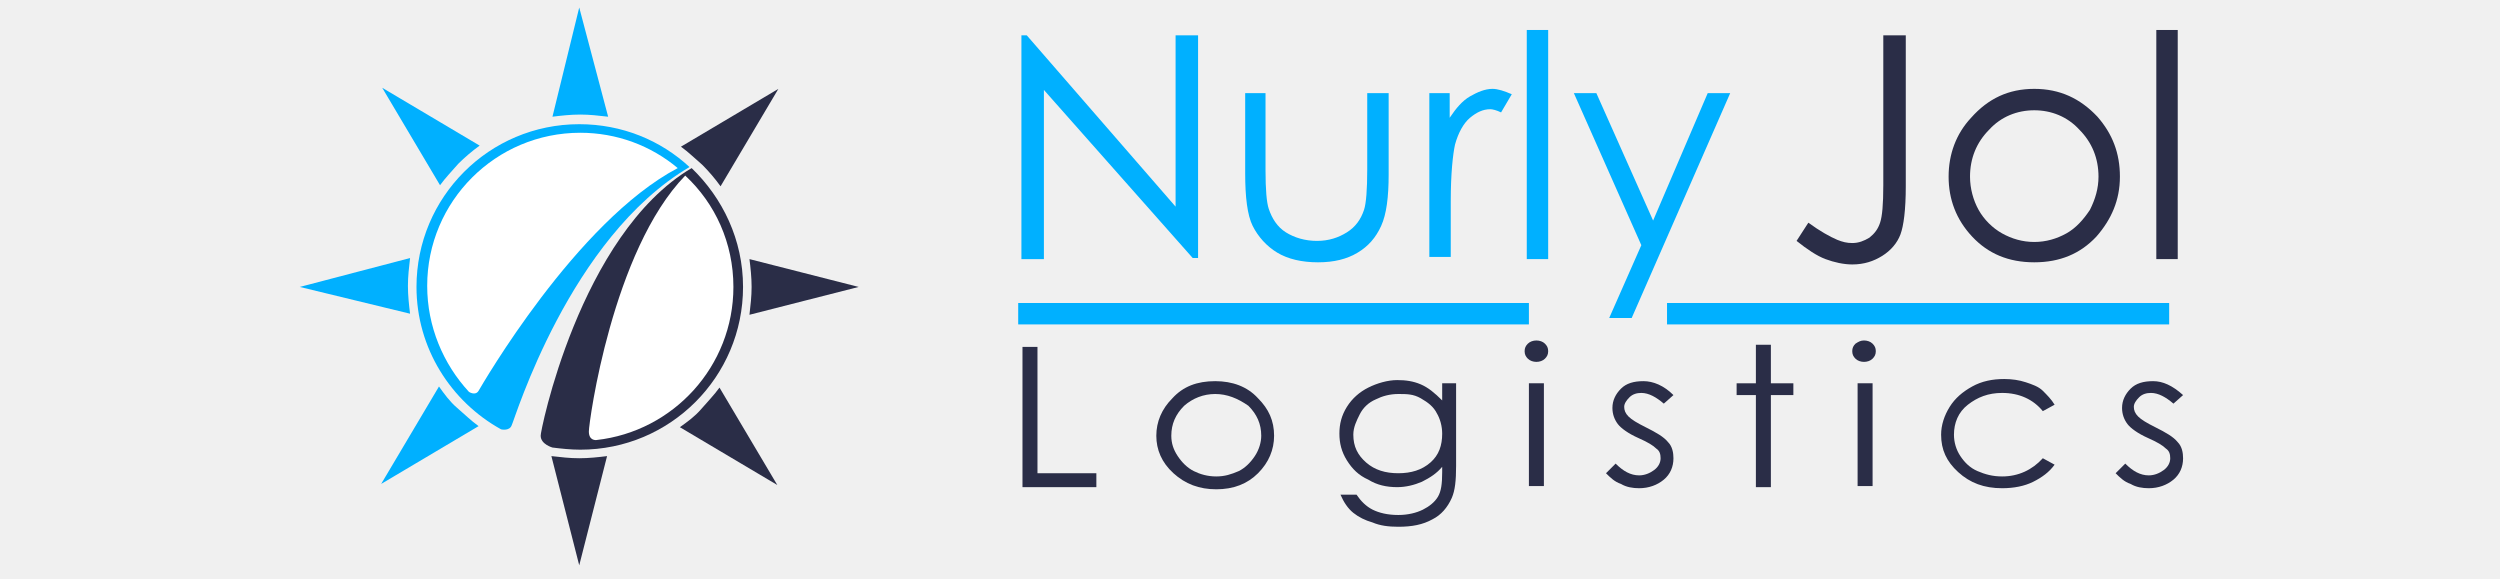
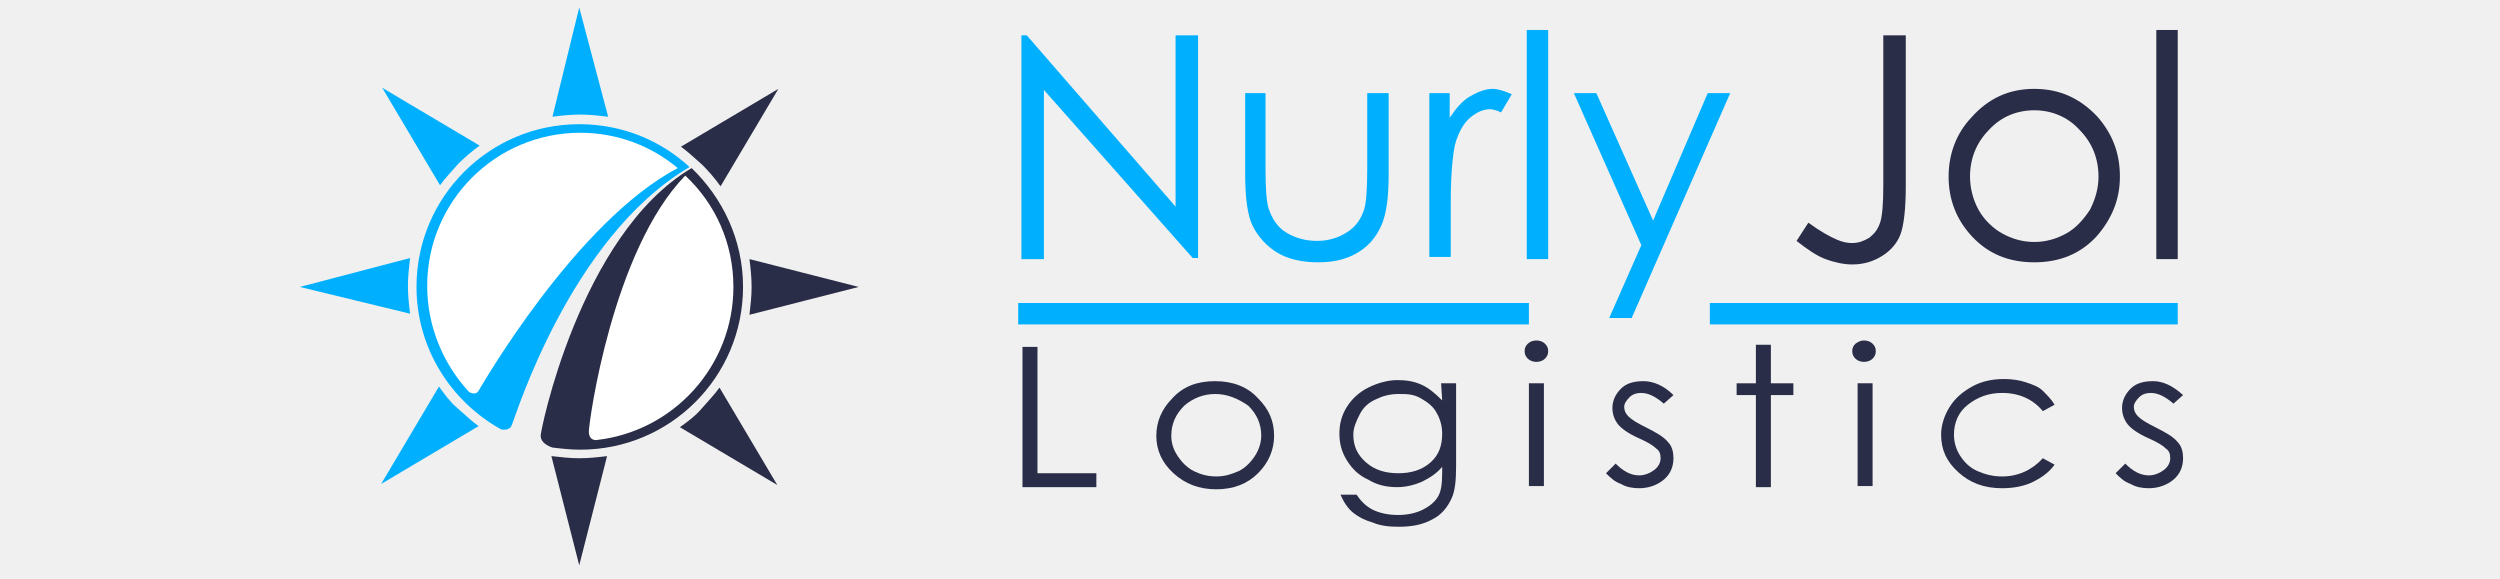
<svg xmlns="http://www.w3.org/2000/svg" version="1.1" id="Слой_1" x="0px" y="0px" viewBox="0 0 233.5 54" style="enable-background:new 0 0 233.5 54;" xml:space="preserve">
  <style type="text/css">
	.st0{fill:none;}
	.st1{enable-background:new    ;}
	.st2{fill:#00B0FF;}
	.st3{font-family:'CenturyGothic';}
	.st4{font-size:28.998px;}
	.st5{fill:#2A2D47;}
	.st6{fill:none;stroke:#00B0FF;stroke-width:2;stroke-miterlimit:10;}
	.st7{fill:#FFFFFF;}
</style>
  <rect x="92.8" y="2.8" class="st0" width="127.1" height="23.6" />
  <g class="st1">
-     <path class="st2" d="M95.4,24.1V3.3h0.5l13.9,16v-16h2.1v20.8h-0.5L97.5,8.4v15.8H95.4z" />
-     <path class="st2" d="M116.2,8.7h2v7.2c0,1.8,0.1,3,0.3,3.6c0.3,0.9,0.8,1.7,1.6,2.2c0.8,0.5,1.8,0.8,2.9,0.8c1.1,0,2-0.3,2.8-0.8   c0.8-0.5,1.3-1.2,1.6-2.1c0.2-0.6,0.3-1.9,0.3-3.8V8.7h2v7.6c0,2.1-0.2,3.7-0.7,4.8c-0.5,1.1-1.2,1.9-2.2,2.5   c-1,0.6-2.2,0.9-3.7,0.9c-1.5,0-2.8-0.3-3.8-0.9c-1-0.6-1.8-1.5-2.3-2.5s-0.7-2.7-0.7-4.9V8.7z" />
-     <path class="st2" d="M133.4,8.7h2V11c0.6-0.9,1.2-1.6,1.9-2c0.7-0.4,1.4-0.7,2.1-0.7c0.5,0,1.1,0.2,1.8,0.5l-1,1.7   c-0.4-0.2-0.8-0.3-1-0.3c-0.7,0-1.3,0.3-1.9,0.8c-0.6,0.5-1.1,1.4-1.4,2.5c-0.2,0.9-0.4,2.7-0.4,5.3v5.2h-2V8.7z" />
+     <path class="st2" d="M95.4,24.1V3.3h0.5l13.9,16v-16h2.1v20.8h-0.5L97.5,8.4v15.8h-2.1V24.1z" />
+     <path class="st2" d="M116.2,8.7h2v7.2c0,1.8,0.1,3,0.3,3.6c0.3,0.9,0.8,1.7,1.6,2.2c0.8,0.5,1.8,0.8,2.9,0.8s2-0.3,2.8-0.8   s1.3-1.2,1.6-2.1c0.2-0.6,0.3-1.9,0.3-3.8V8.7h2v7.6c0,2.1-0.2,3.7-0.7,4.8c-0.5,1.1-1.2,1.9-2.2,2.5s-2.2,0.9-3.7,0.9   s-2.8-0.3-3.8-0.9s-1.8-1.5-2.3-2.5s-0.7-2.7-0.7-4.9V8.7H116.2z" />
+     <path class="st2" d="M133.4,8.7h2V11c0.6-0.9,1.2-1.6,1.9-2s1.4-0.7,2.1-0.7c0.5,0,1.1,0.2,1.8,0.5l-1,1.7c-0.4-0.2-0.8-0.3-1-0.3   c-0.7,0-1.3,0.3-1.9,0.8c-0.6,0.5-1.1,1.4-1.4,2.5c-0.2,0.9-0.4,2.7-0.4,5.3V24h-2V8.7H133.4z" />
    <path class="st2" d="M142.6,2.8h2v21.4h-2V2.8z" />
    <path class="st2" d="M147,8.7h2.1l5.3,11.9l5.1-11.9h2.1l-9.2,21h-2.1l3-6.8L147,8.7z" />
  </g>
  <text transform="matrix(1 0 0 1 159.1398 24.1313)" class="st3 st4"> </text>
  <g class="st1">
-     <path class="st5" d="M175.9,3.3h2.1v14.1c0,2.2-0.2,3.7-0.5,4.5c-0.3,0.8-0.9,1.5-1.7,2s-1.7,0.8-2.8,0.8c-0.8,0-1.7-0.2-2.5-0.5   c-0.8-0.3-1.7-0.9-2.7-1.7l1.1-1.7c1.1,0.8,2,1.3,2.7,1.6c0.5,0.2,0.9,0.3,1.4,0.3c0.6,0,1.1-0.2,1.6-0.5c0.5-0.4,0.8-0.8,1-1.4   c0.2-0.6,0.3-1.7,0.3-3.5V3.3z" />
-     <path class="st5" d="M190,8.3c2.4,0,4.3,0.9,5.9,2.6c1.4,1.6,2.1,3.4,2.1,5.6c0,2.2-0.8,4-2.2,5.6c-1.5,1.6-3.4,2.4-5.8,2.4   c-2.4,0-4.3-0.8-5.8-2.4c-1.5-1.6-2.2-3.5-2.2-5.6c0-2.1,0.7-4,2.1-5.5C185.7,9.2,187.6,8.3,190,8.3z M190,10.3   c-1.6,0-3.1,0.6-4.2,1.8c-1.2,1.2-1.8,2.7-1.8,4.4c0,1.1,0.3,2.2,0.8,3.1s1.3,1.7,2.2,2.2c0.9,0.5,1.9,0.8,3,0.8   c1.1,0,2.1-0.3,3-0.8c0.9-0.5,1.6-1.3,2.2-2.2c0.5-1,0.8-2,0.8-3.1c0-1.7-0.6-3.2-1.8-4.4C193.1,10.9,191.6,10.3,190,10.3z" />
+     <path class="st5" d="M175.9,3.3h2.1v14.1c0,2.2-0.2,3.7-0.5,4.5s-0.9,1.5-1.7,2s-1.7,0.8-2.8,0.8c-0.8,0-1.7-0.2-2.5-0.5   s-1.7-0.9-2.7-1.7l1.1-1.7c1.1,0.8,2,1.3,2.7,1.6c0.5,0.2,0.9,0.3,1.4,0.3c0.6,0,1.1-0.2,1.6-0.5c0.5-0.4,0.8-0.8,1-1.4   s0.3-1.7,0.3-3.5L175.9,3.3L175.9,3.3z" />
+     <path class="st5" d="M190,8.3c2.4,0,4.3,0.9,5.9,2.6c1.4,1.6,2.1,3.4,2.1,5.6s-0.8,4-2.2,5.6c-1.5,1.6-3.4,2.4-5.8,2.4   c-2.4,0-4.3-0.8-5.8-2.4s-2.2-3.5-2.2-5.6s0.7-4,2.1-5.5C185.7,9.2,187.6,8.3,190,8.3z M190,10.3c-1.6,0-3.1,0.6-4.2,1.8   c-1.2,1.2-1.8,2.7-1.8,4.4c0,1.1,0.3,2.2,0.8,3.1s1.3,1.7,2.2,2.2s1.9,0.8,3,0.8s2.1-0.3,3-0.8s1.6-1.3,2.2-2.2   c0.5-1,0.8-2,0.8-3.1c0-1.7-0.6-3.2-1.8-4.4C193.1,10.9,191.6,10.3,190,10.3z" />
    <path class="st5" d="M201.4,2.8h2v21.4h-2V2.8z" />
  </g>
  <rect x="93.7" y="32.2" class="st0" width="127.1" height="23.6" />
  <g class="st1">
    <path class="st5" d="M95.5,32.4h1.4v11.8h5.5v1.3h-6.9V32.4z" />
-     <path class="st5" d="M113.5,35.6c1.6,0,3,0.5,4,1.6c1,1,1.5,2.1,1.5,3.5c0,1.3-0.5,2.5-1.5,3.5s-2.3,1.5-3.9,1.5   c-1.6,0-2.9-0.5-4-1.5S108,42,108,40.7c0-1.3,0.5-2.5,1.5-3.5C110.5,36.1,111.8,35.6,113.5,35.6z M113.5,36.8   c-1.1,0-2.1,0.4-2.9,1.1c-0.8,0.8-1.2,1.7-1.2,2.8c0,0.7,0.2,1.3,0.6,1.9s0.9,1.1,1.5,1.4c0.6,0.3,1.3,0.5,2.1,0.5s1.4-0.2,2.1-0.5   c0.6-0.3,1.1-0.8,1.5-1.4c0.4-0.6,0.6-1.3,0.6-1.9c0-1.1-0.4-2-1.2-2.8C115.6,37.2,114.6,36.8,113.5,36.8z" />
-     <path class="st5" d="M134.6,35.8h1.4v7.7c0,1.4-0.1,2.3-0.4,3c-0.4,0.9-1,1.6-1.8,2c-0.9,0.5-1.9,0.7-3.2,0.7   c-0.9,0-1.7-0.1-2.4-0.4c-0.7-0.2-1.3-0.5-1.8-0.9c-0.5-0.4-0.9-1-1.2-1.7h1.5c0.4,0.6,0.9,1.1,1.5,1.4c0.6,0.3,1.4,0.5,2.4,0.5   c0.9,0,1.7-0.2,2.3-0.5c0.6-0.3,1.1-0.7,1.4-1.2c0.3-0.5,0.4-1.2,0.4-2.3v-0.5c-0.5,0.6-1.1,1-1.9,1.4c-0.7,0.3-1.5,0.5-2.3,0.5   c-1,0-1.9-0.2-2.7-0.7c-0.9-0.4-1.5-1-2-1.8s-0.7-1.6-0.7-2.5s0.2-1.7,0.7-2.5s1.2-1.4,2-1.8s1.8-0.7,2.7-0.7   c0.8,0,1.5,0.1,2.2,0.4c0.7,0.3,1.3,0.8,2,1.5V35.8z M130.6,36.8c-0.8,0-1.5,0.2-2.1,0.5c-0.7,0.3-1.2,0.8-1.5,1.4   s-0.6,1.2-0.6,1.9c0,1.1,0.4,1.9,1.2,2.6c0.8,0.7,1.8,1,3,1c1.2,0,2.2-0.3,3-1c0.8-0.7,1.1-1.6,1.1-2.7c0-0.7-0.2-1.4-0.5-1.9   c-0.3-0.6-0.8-1-1.5-1.4S131.4,36.8,130.6,36.8z" />
-     <path class="st5" d="M143.5,31.8c0.3,0,0.6,0.1,0.8,0.3c0.2,0.2,0.3,0.4,0.3,0.7c0,0.3-0.1,0.5-0.3,0.7c-0.2,0.2-0.5,0.3-0.8,0.3   c-0.3,0-0.6-0.1-0.8-0.3c-0.2-0.2-0.3-0.4-0.3-0.7c0-0.3,0.1-0.5,0.3-0.7C142.9,31.9,143.2,31.8,143.5,31.8z M142.8,35.8h1.4v9.6   h-1.4V35.8z" />
-     <path class="st5" d="M156.3,36.9l-0.9,0.8c-0.7-0.6-1.4-1-2.1-1c-0.4,0-0.8,0.1-1.1,0.4s-0.5,0.6-0.5,0.9c0,0.3,0.1,0.6,0.4,0.9   c0.3,0.3,0.8,0.6,1.6,1c1,0.5,1.7,0.9,2.1,1.4c0.4,0.4,0.5,1,0.5,1.5c0,0.8-0.3,1.5-0.9,2c-0.6,0.5-1.4,0.8-2.3,0.8   c-0.6,0-1.2-0.1-1.7-0.4c-0.6-0.2-1-0.6-1.4-1l0.9-0.9c0.7,0.7,1.4,1.1,2.2,1.1c0.5,0,1-0.2,1.4-0.5c0.4-0.3,0.6-0.7,0.6-1.1   c0-0.4-0.1-0.7-0.4-0.9c-0.3-0.3-0.8-0.6-1.7-1c-0.9-0.4-1.6-0.9-1.9-1.3c-0.3-0.4-0.5-0.9-0.5-1.5c0-0.7,0.3-1.3,0.8-1.8   c0.5-0.5,1.2-0.7,2.1-0.7C154.4,35.6,155.4,36,156.3,36.9z" />
+     <path class="st5" d="M113.5,35.6c1.6,0,3,0.5,4,1.6c1,1,1.5,2.1,1.5,3.5c0,1.3-0.5,2.5-1.5,3.5s-2.3,1.5-3.9,1.5s-2.9-0.5-4-1.5   S108,42,108,40.7s0.5-2.5,1.5-3.5C110.5,36.1,111.8,35.6,113.5,35.6z M113.5,36.8c-1.1,0-2.1,0.4-2.9,1.1c-0.8,0.8-1.2,1.7-1.2,2.8   c0,0.7,0.2,1.3,0.6,1.9s0.9,1.1,1.5,1.4c0.6,0.3,1.3,0.5,2.1,0.5s1.4-0.2,2.1-0.5c0.6-0.3,1.1-0.8,1.5-1.4c0.4-0.6,0.6-1.3,0.6-1.9   c0-1.1-0.4-2-1.2-2.8C115.6,37.2,114.6,36.8,113.5,36.8z" />
+     <path class="st5" d="M134.6,35.8h1.4v7.7c0,1.4-0.1,2.3-0.4,3c-0.4,0.9-1,1.6-1.8,2c-0.9,0.5-1.9,0.7-3.2,0.7   c-0.9,0-1.7-0.1-2.4-0.4c-0.7-0.2-1.3-0.5-1.8-0.9s-0.9-1-1.2-1.7h1.5c0.4,0.6,0.9,1.1,1.5,1.4c0.6,0.3,1.4,0.5,2.4,0.5   c0.9,0,1.7-0.2,2.3-0.5s1.1-0.7,1.4-1.2c0.3-0.5,0.4-1.2,0.4-2.3v-0.5c-0.5,0.6-1.1,1-1.9,1.4c-0.7,0.3-1.5,0.5-2.3,0.5   c-1,0-1.9-0.2-2.7-0.7c-0.9-0.4-1.5-1-2-1.8s-0.7-1.6-0.7-2.5s0.2-1.7,0.7-2.5s1.2-1.4,2-1.8s1.8-0.7,2.7-0.7   c0.8,0,1.5,0.1,2.2,0.4c0.7,0.3,1.3,0.8,2,1.5L134.6,35.8L134.6,35.8z M130.6,36.8c-0.8,0-1.5,0.2-2.1,0.5   c-0.7,0.3-1.2,0.8-1.5,1.4s-0.6,1.2-0.6,1.9c0,1.1,0.4,1.9,1.2,2.6c0.8,0.7,1.8,1,3,1c1.2,0,2.2-0.3,3-1s1.1-1.6,1.1-2.7   c0-0.7-0.2-1.4-0.5-1.9c-0.3-0.6-0.8-1-1.5-1.4S131.4,36.8,130.6,36.8z" />
+     <path class="st5" d="M143.5,31.8c0.3,0,0.6,0.1,0.8,0.3c0.2,0.2,0.3,0.4,0.3,0.7s-0.1,0.5-0.3,0.7s-0.5,0.3-0.8,0.3   s-0.6-0.1-0.8-0.3s-0.3-0.4-0.3-0.7s0.1-0.5,0.3-0.7C142.9,31.9,143.2,31.8,143.5,31.8z M142.8,35.8h1.4v9.6h-1.4V35.8z" />
+     <path class="st5" d="M156.3,36.9l-0.9,0.8c-0.7-0.6-1.4-1-2.1-1c-0.4,0-0.8,0.1-1.1,0.4s-0.5,0.6-0.5,0.9c0,0.3,0.1,0.6,0.4,0.9   c0.3,0.3,0.8,0.6,1.6,1c1,0.5,1.7,0.9,2.1,1.4c0.4,0.4,0.5,1,0.5,1.5c0,0.8-0.3,1.5-0.9,2c-0.6,0.5-1.4,0.8-2.3,0.8   c-0.6,0-1.2-0.1-1.7-0.4c-0.6-0.2-1-0.6-1.4-1l0.9-0.9c0.7,0.7,1.4,1.1,2.2,1.1c0.5,0,1-0.2,1.4-0.5s0.6-0.7,0.6-1.1   c0-0.4-0.1-0.7-0.4-0.9c-0.3-0.3-0.8-0.6-1.7-1s-1.6-0.9-1.9-1.3c-0.3-0.4-0.5-0.9-0.5-1.5c0-0.7,0.3-1.3,0.8-1.8s1.2-0.7,2.1-0.7   C154.4,35.6,155.4,36,156.3,36.9z" />
    <path class="st5" d="M164,32.2h1.4v3.6h2.1v1.1h-2.1v8.6H164v-8.6h-1.8v-1.1h1.8V32.2z" />
-     <path class="st5" d="M174.1,31.8c0.3,0,0.6,0.1,0.8,0.3c0.2,0.2,0.3,0.4,0.3,0.7c0,0.3-0.1,0.5-0.3,0.7c-0.2,0.2-0.5,0.3-0.8,0.3   c-0.3,0-0.6-0.1-0.8-0.3c-0.2-0.2-0.3-0.4-0.3-0.7c0-0.3,0.1-0.5,0.3-0.7C173.6,31.9,173.8,31.8,174.1,31.8z M173.5,35.8h1.4v9.6   h-1.4V35.8z" />
-     <path class="st5" d="M191.9,37.8l-1.1,0.6c-0.9-1.1-2.2-1.7-3.8-1.7c-1.3,0-2.3,0.4-3.2,1.1s-1.3,1.7-1.3,2.8c0,0.7,0.2,1.4,0.6,2   c0.4,0.6,0.9,1.1,1.6,1.4c0.7,0.3,1.4,0.5,2.3,0.5c1.5,0,2.8-0.6,3.8-1.7l1.1,0.6c-0.5,0.7-1.2,1.2-2,1.6c-0.8,0.4-1.8,0.6-2.9,0.6   c-1.7,0-3-0.5-4.1-1.5c-1.1-1-1.6-2.1-1.6-3.5c0-0.9,0.3-1.8,0.8-2.6c0.5-0.8,1.2-1.4,2.1-1.9s1.9-0.7,3-0.7c0.7,0,1.4,0.1,2,0.3   c0.6,0.2,1.2,0.4,1.6,0.8S191.6,37.3,191.9,37.8z" />
-     <path class="st5" d="M203.9,36.9l-0.9,0.8c-0.7-0.6-1.4-1-2.1-1c-0.4,0-0.8,0.1-1.1,0.4s-0.5,0.6-0.5,0.9c0,0.3,0.1,0.6,0.4,0.9   c0.3,0.3,0.8,0.6,1.6,1c1,0.5,1.7,0.9,2.1,1.4c0.4,0.4,0.5,1,0.5,1.5c0,0.8-0.3,1.5-0.9,2c-0.6,0.5-1.4,0.8-2.3,0.8   c-0.6,0-1.2-0.1-1.7-0.4c-0.6-0.2-1-0.6-1.4-1l0.9-0.9c0.7,0.7,1.4,1.1,2.2,1.1c0.5,0,1-0.2,1.4-0.5c0.4-0.3,0.6-0.7,0.6-1.1   c0-0.4-0.1-0.7-0.4-0.9c-0.3-0.3-0.8-0.6-1.7-1c-0.9-0.4-1.6-0.9-1.9-1.3c-0.3-0.4-0.5-0.9-0.5-1.5c0-0.7,0.3-1.3,0.8-1.8   c0.5-0.5,1.2-0.7,2.1-0.7C202,35.6,202.9,36,203.9,36.9z" />
+     <path class="st5" d="M174.1,31.8c0.3,0,0.6,0.1,0.8,0.3c0.2,0.2,0.3,0.4,0.3,0.7s-0.1,0.5-0.3,0.7s-0.5,0.3-0.8,0.3   s-0.6-0.1-0.8-0.3s-0.3-0.4-0.3-0.7s0.1-0.5,0.3-0.7C173.6,31.9,173.8,31.8,174.1,31.8z M173.5,35.8h1.4v9.6h-1.4V35.8z" />
+     <path class="st5" d="M191.9,37.8l-1.1,0.6c-0.9-1.1-2.2-1.7-3.8-1.7c-1.3,0-2.3,0.4-3.2,1.1s-1.3,1.7-1.3,2.8c0,0.7,0.2,1.4,0.6,2   c0.4,0.6,0.9,1.1,1.6,1.4c0.7,0.3,1.4,0.5,2.3,0.5c1.5,0,2.8-0.6,3.8-1.7l1.1,0.6c-0.5,0.7-1.2,1.2-2,1.6c-0.8,0.4-1.8,0.6-2.9,0.6   c-1.7,0-3-0.5-4.1-1.5s-1.6-2.1-1.6-3.5c0-0.9,0.3-1.8,0.8-2.6s1.2-1.4,2.1-1.9s1.9-0.7,3-0.7c0.7,0,1.4,0.1,2,0.3s1.2,0.4,1.6,0.8   S191.6,37.3,191.9,37.8z" />
+     <path class="st5" d="M203.9,36.9l-0.9,0.8c-0.7-0.6-1.4-1-2.1-1c-0.4,0-0.8,0.1-1.1,0.4s-0.5,0.6-0.5,0.9c0,0.3,0.1,0.6,0.4,0.9   c0.3,0.3,0.8,0.6,1.6,1c1,0.5,1.7,0.9,2.1,1.4c0.4,0.4,0.5,1,0.5,1.5c0,0.8-0.3,1.5-0.9,2c-0.6,0.5-1.4,0.8-2.3,0.8   c-0.6,0-1.2-0.1-1.7-0.4c-0.6-0.2-1-0.6-1.4-1l0.9-0.9c0.7,0.7,1.4,1.1,2.2,1.1c0.5,0,1-0.2,1.4-0.5s0.6-0.7,0.6-1.1   c0-0.4-0.1-0.7-0.4-0.9c-0.3-0.3-0.8-0.6-1.7-1s-1.6-0.9-1.9-1.3c-0.3-0.4-0.5-0.9-0.5-1.5c0-0.7,0.3-1.3,0.8-1.8s1.2-0.7,2.1-0.7   C202,35.6,202.9,36,203.9,36.9z" />
  </g>
  <line class="st6" x1="95.1" y1="29.3" x2="142.8" y2="29.3" />
-   <line class="st6" x1="155.7" y1="29.3" x2="202.6" y2="29.3" />
+   <line class="st6" x1="159.7" y1="29.3" x2="203.4" y2="29.3" />
  <path id="луч_23_" class="st2" d="M51.6,10.9c0.8-0.1,1.7-0.2,2.6-0.2c0.9,0,1.7,0.1,2.6,0.2L54.1,0.7L51.6,10.9z" />
  <path id="луч_22_" class="st5" d="M67.2,36.2c-0.5,0.7-1.1,1.3-1.7,2s-1.3,1.2-2,1.7l9.1,5.4L67.2,36.2z" />
  <path id="луч_21_" class="st2" d="M44.7,39.8c-0.7-0.5-1.3-1.1-2-1.7s-1.2-1.3-1.7-2l-5.4,9.1L44.7,39.8z" />
  <path id="луч_20_" class="st5" d="M63.6,13.7c0.7,0.5,1.3,1.1,2,1.7c0.6,0.6,1.2,1.3,1.7,2l5.4-9.1L63.6,13.7z" />
  <path id="луч_19_" class="st2" d="M41.1,17.3c0.5-0.7,1.1-1.3,1.7-2c0.6-0.6,1.3-1.2,2-1.7l-9.1-5.4L41.1,17.3z" />
  <path id="луч_18_" class="st2" d="M38.3,29.3c-0.1-0.8-0.2-1.7-0.2-2.6s0.1-1.7,0.2-2.6L28,26.8L38.3,29.3z" />
  <path id="луч_17_" class="st5" d="M70,24.2c0.1,0.8,0.2,1.7,0.2,2.6s-0.1,1.7-0.2,2.6l10.2-2.6L70,24.2z" />
  <path id="луч_16_" class="st5" d="M56.7,42.6c-0.8,0.1-1.7,0.2-2.6,0.2c-0.9,0-1.7-0.1-2.6-0.2l2.6,10.2L56.7,42.6z" />
  <path id="правая_внешняя_2_" class="st5" d="M64.6,15.7c2.9,2.8,4.8,6.7,4.8,11.1c0,8.4-6.8,15.2-15.2,15.2  c-0.9,0-1.8-0.1-2.6-0.2c0,0-1.1-0.3-1.1-1.1C50.4,40.6,54.1,21.9,64.6,15.7z" />
  <path id="левая_внешняя_2_" class="st2" d="M64.4,15.6c-2.7-2.5-6.3-4-10.3-4c-8.4,0-15.2,6.8-15.2,15.2  c0,5.7,3.2,10.7,7.9,13.3c0,0,0.8,0.2,1-0.4C48.1,39.1,53.2,22.2,64.4,15.6z" />
  <path id="правая_внутреняя_1_" class="st7" d="M64,16.4c2.8,2.6,4.5,6.3,4.5,10.4c0,7.4-5.6,13.5-12.8,14.3  c0,0-0.7,0.1-0.7-0.8S57.2,23.4,64,16.4z" />
  <path id="левая_внутреняя_1_" class="st7" d="M63.3,15.7c-2.5-2.1-5.7-3.3-9.1-3.3c-7.9,0-14.3,6.4-14.3,14.3  c0,3.8,1.5,7.3,3.9,9.9c0,0,0.6,0.4,0.9-0.1C45,36,53.8,20.7,63.3,15.7z" />
</svg>
